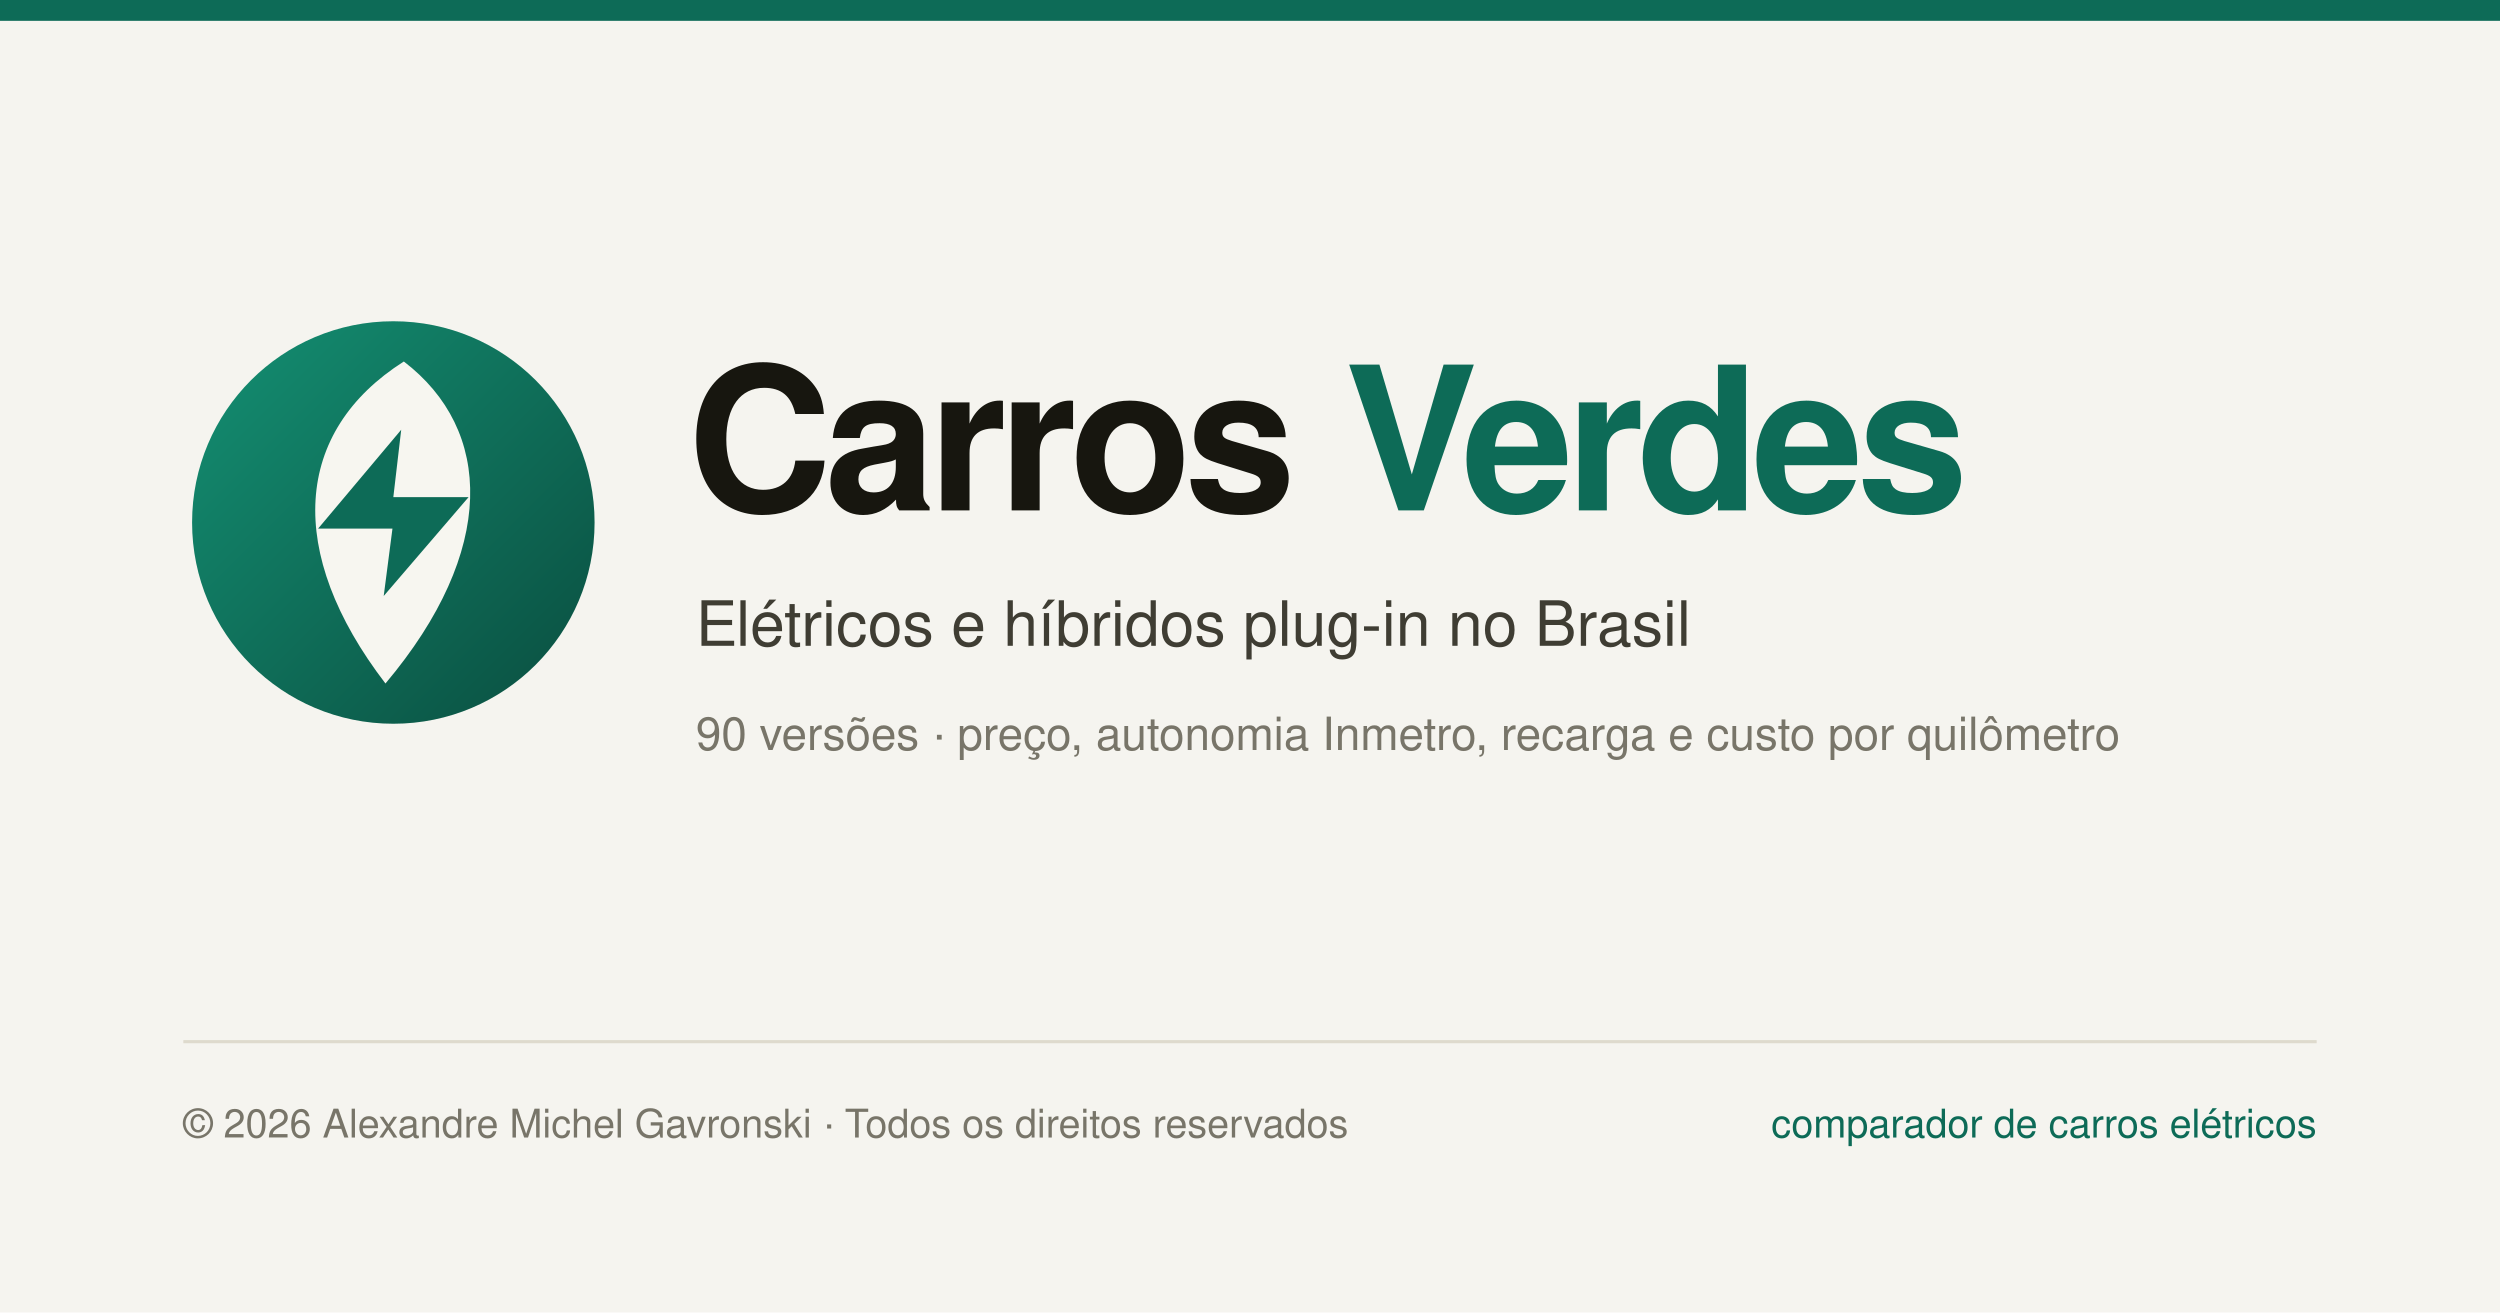
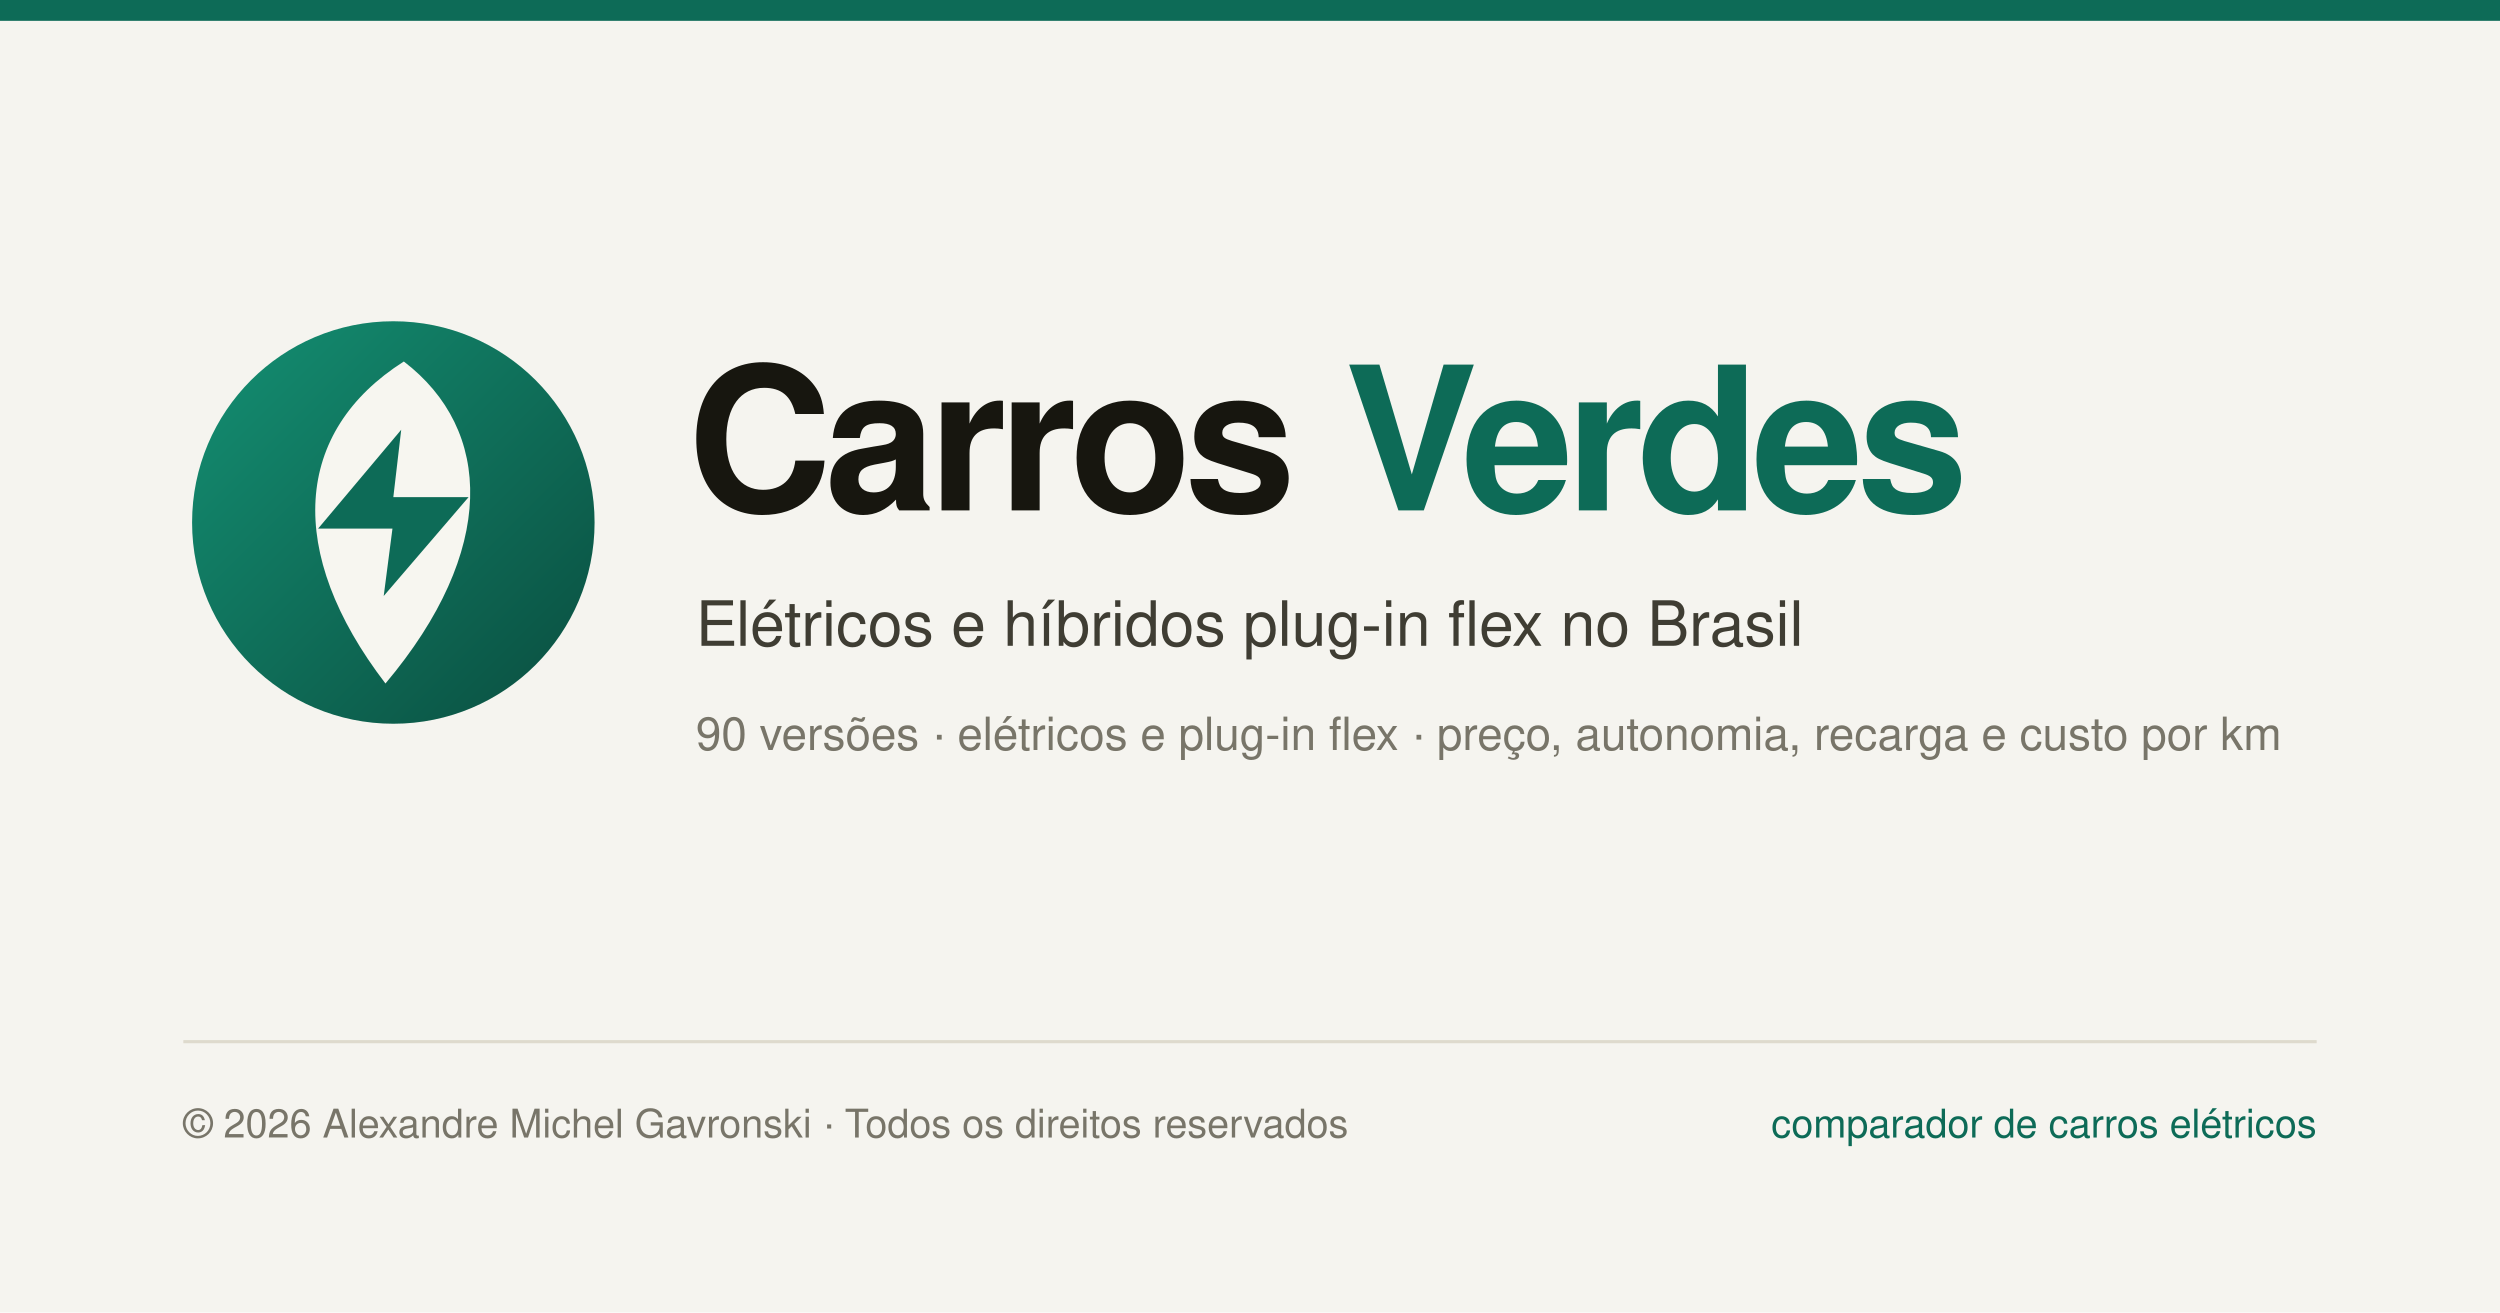
<svg xmlns="http://www.w3.org/2000/svg" viewBox="0 0 1200 630" width="1200" height="630">
  <defs>
    <linearGradient id="cv-og" x1="0" y1="0" x2="1" y2="1">
      <stop offset="0" stop-color="#149073" />
      <stop offset="1" stop-color="#0a4d3f" />
    </linearGradient>
  </defs>
  <rect width="1200" height="630" fill="#f5f4ef" />
  <rect x="0" y="0" width="1200" height="10" fill="#0d6b57" />
  <g transform="translate(88 150) scale(4.2)">
    <circle cx="24" cy="24" r="23" fill="url(#cv-og)" />
    <path d="M25.2 5.6C35.4 13.4 35.9 27.2 23.1 42.4 11.6 27.4 12.6 13.6 25.2 5.6Z" fill="#f7f6f0" />
    <path d="M24.9 13.4 15.4 24.7H23.9L22.9 32.4 32.6 21.1H24L24.9 13.4Z" fill="#0d6b57" />
  </g>
  <text x="330" y="245" font-family="Helvetica, Arial, sans-serif" font-size="96" font-weight="700" letter-spacing="-3.4" fill="#17160f">Carros <tspan fill="#0d6b57">Verdes</tspan>
  </text>
-   <text x="334" y="310" font-family="Helvetica, Arial, sans-serif" font-size="30" font-weight="500" fill="#3f3d33">Elétricos e híbridos plug-in no Brasil</text>
-   <text x="334" y="360" font-family="Helvetica, Arial, sans-serif" font-size="22" font-weight="400" fill="#787569">90 versões · preço, autonomia Inmetro, recarga e custo por quilômetro</text>
+   <text x="334" y="310" font-family="Helvetica, Arial, sans-serif" font-size="30" font-weight="500" fill="#3f3d33">Elétricos e híbridos plug-in flex no Brasil</text>
+   <text x="334" y="360" font-family="Helvetica, Arial, sans-serif" font-size="22" font-weight="400" fill="#787569">90 versões · elétricos e plug-in flex · preço, autonomia, recarga e custo por km</text>
  <line x1="88" y1="500" x2="1112" y2="500" stroke="#dedacd" stroke-width="1.5" />
  <text x="88" y="546" font-family="Helvetica, Arial, sans-serif" font-size="19" font-weight="500" fill="#787569">© 2026 Alexandre Michel Gavronski · Todos os direitos reservados</text>
  <text x="1112" y="546" text-anchor="end" font-family="Helvetica, Arial, sans-serif" font-size="19" font-weight="500" fill="#0d6b57">comparador de carros elétricos</text>
</svg>
